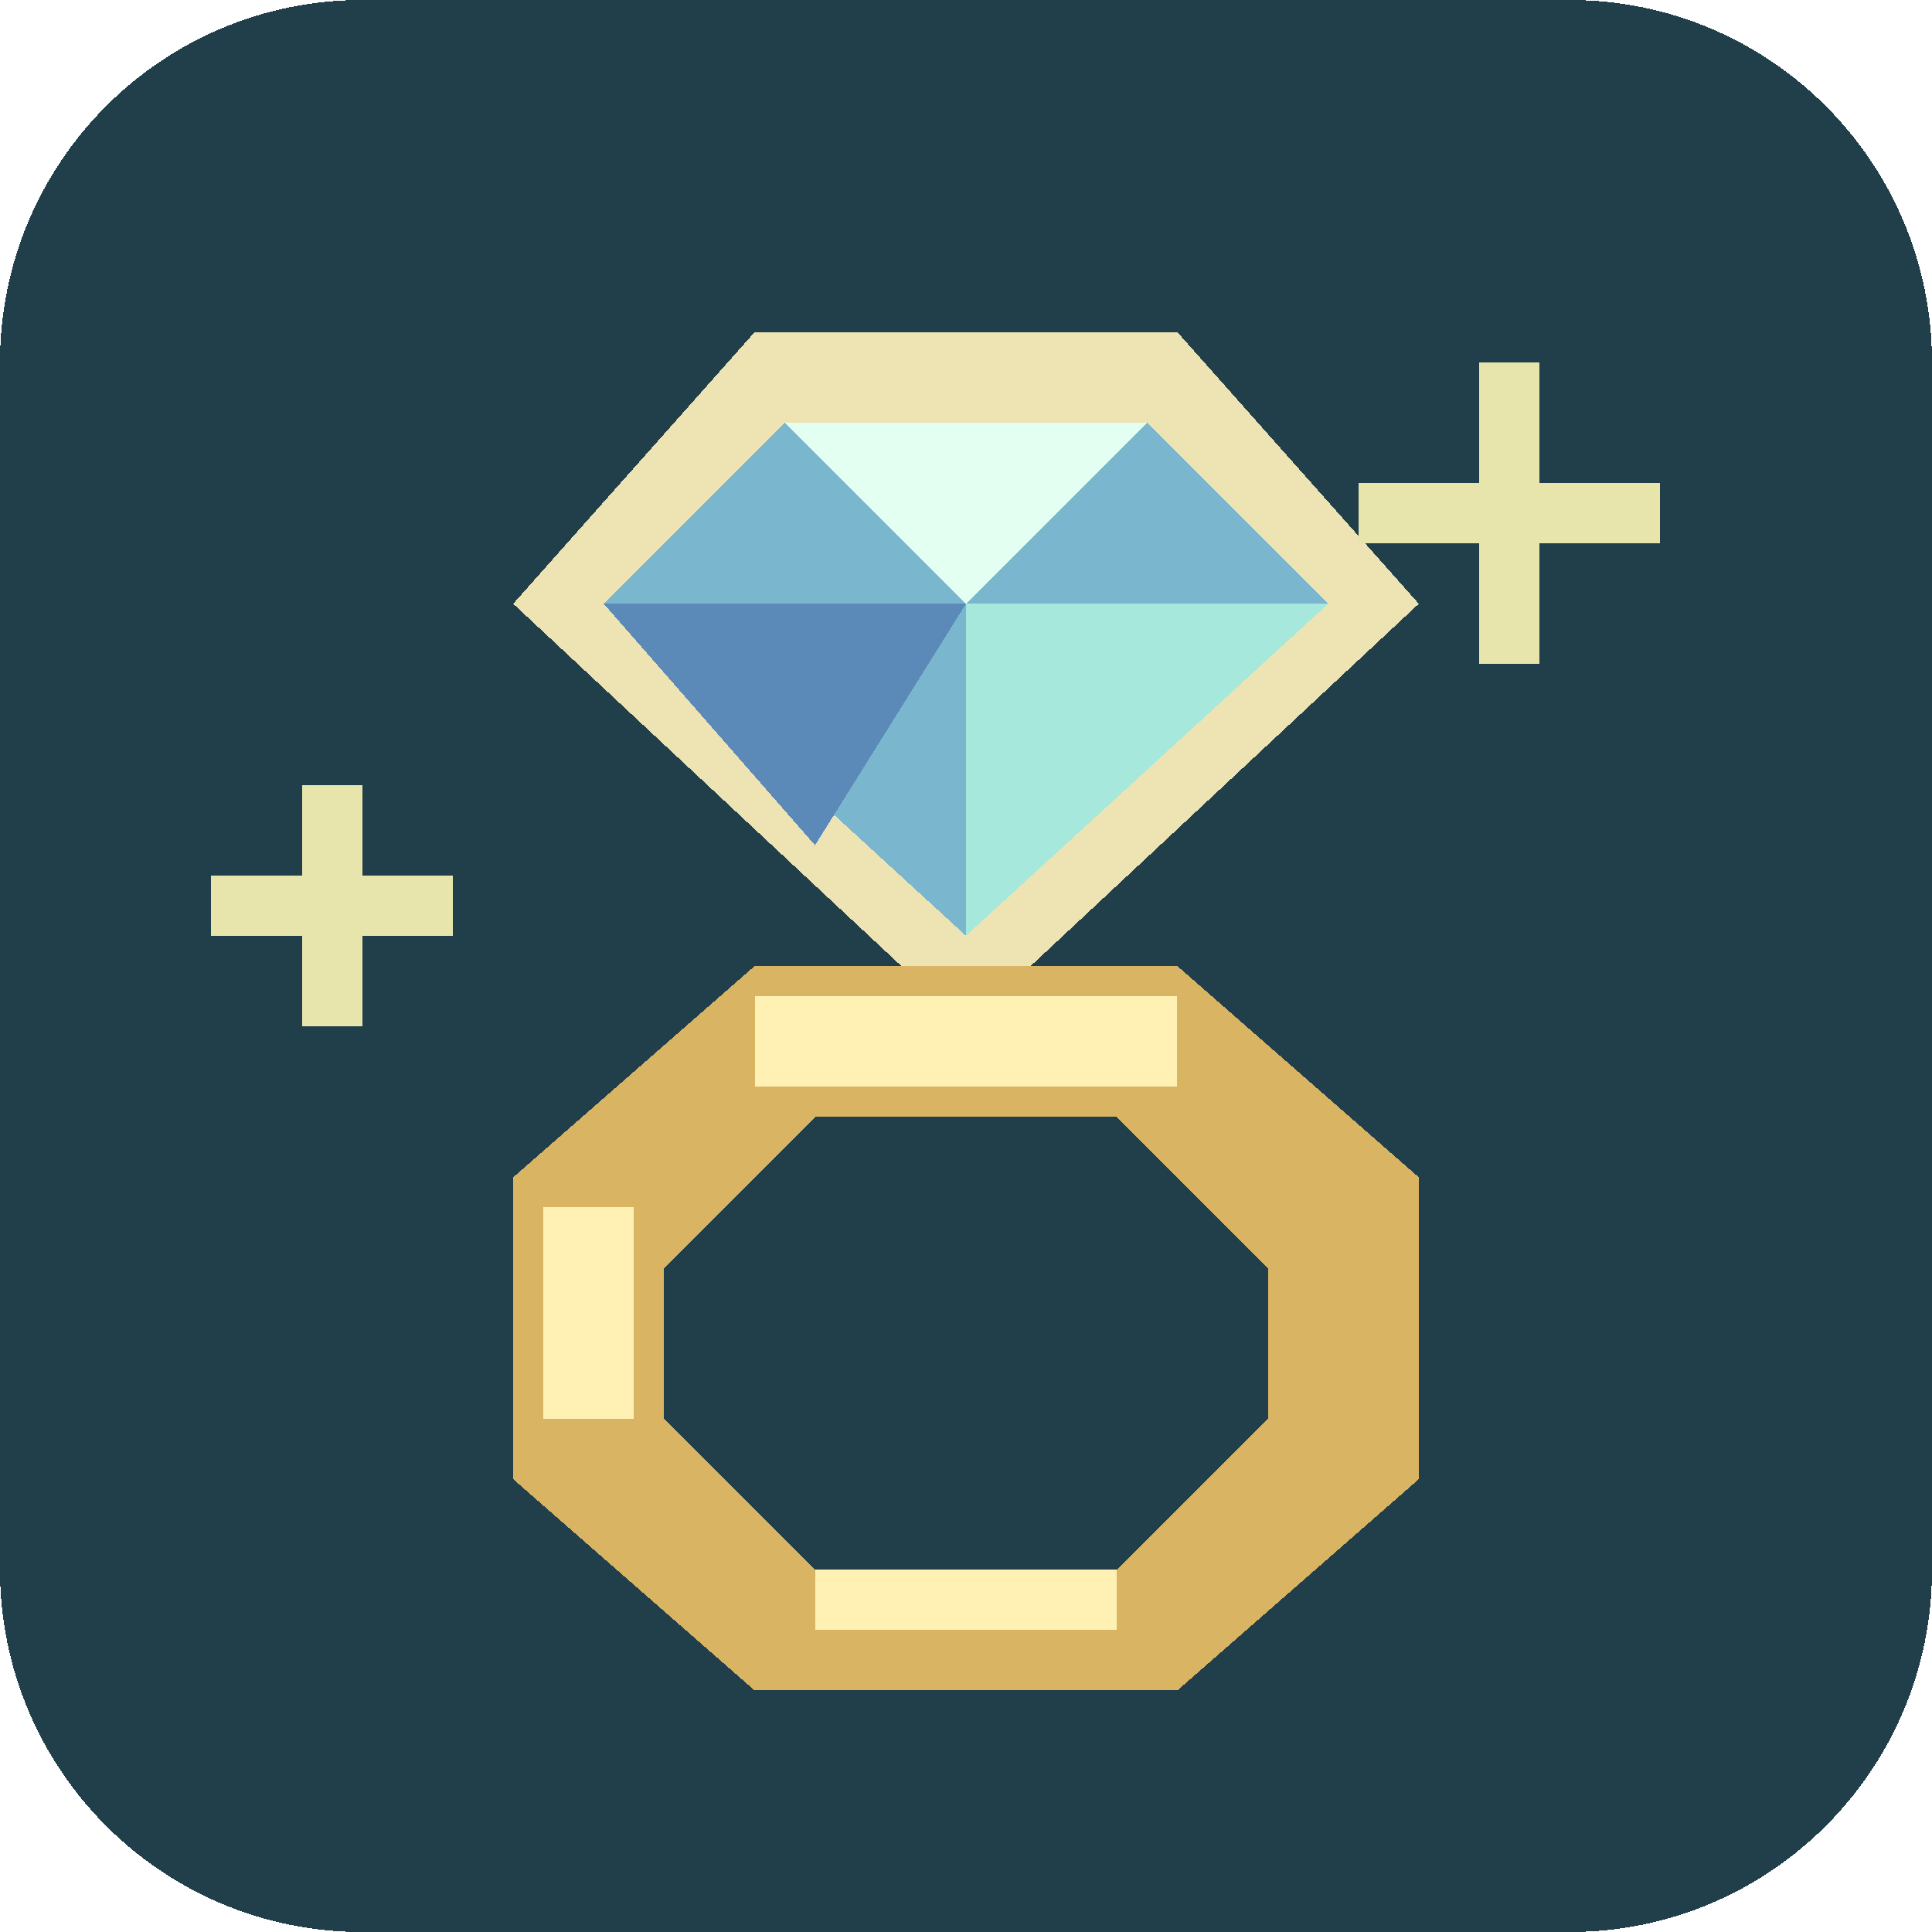
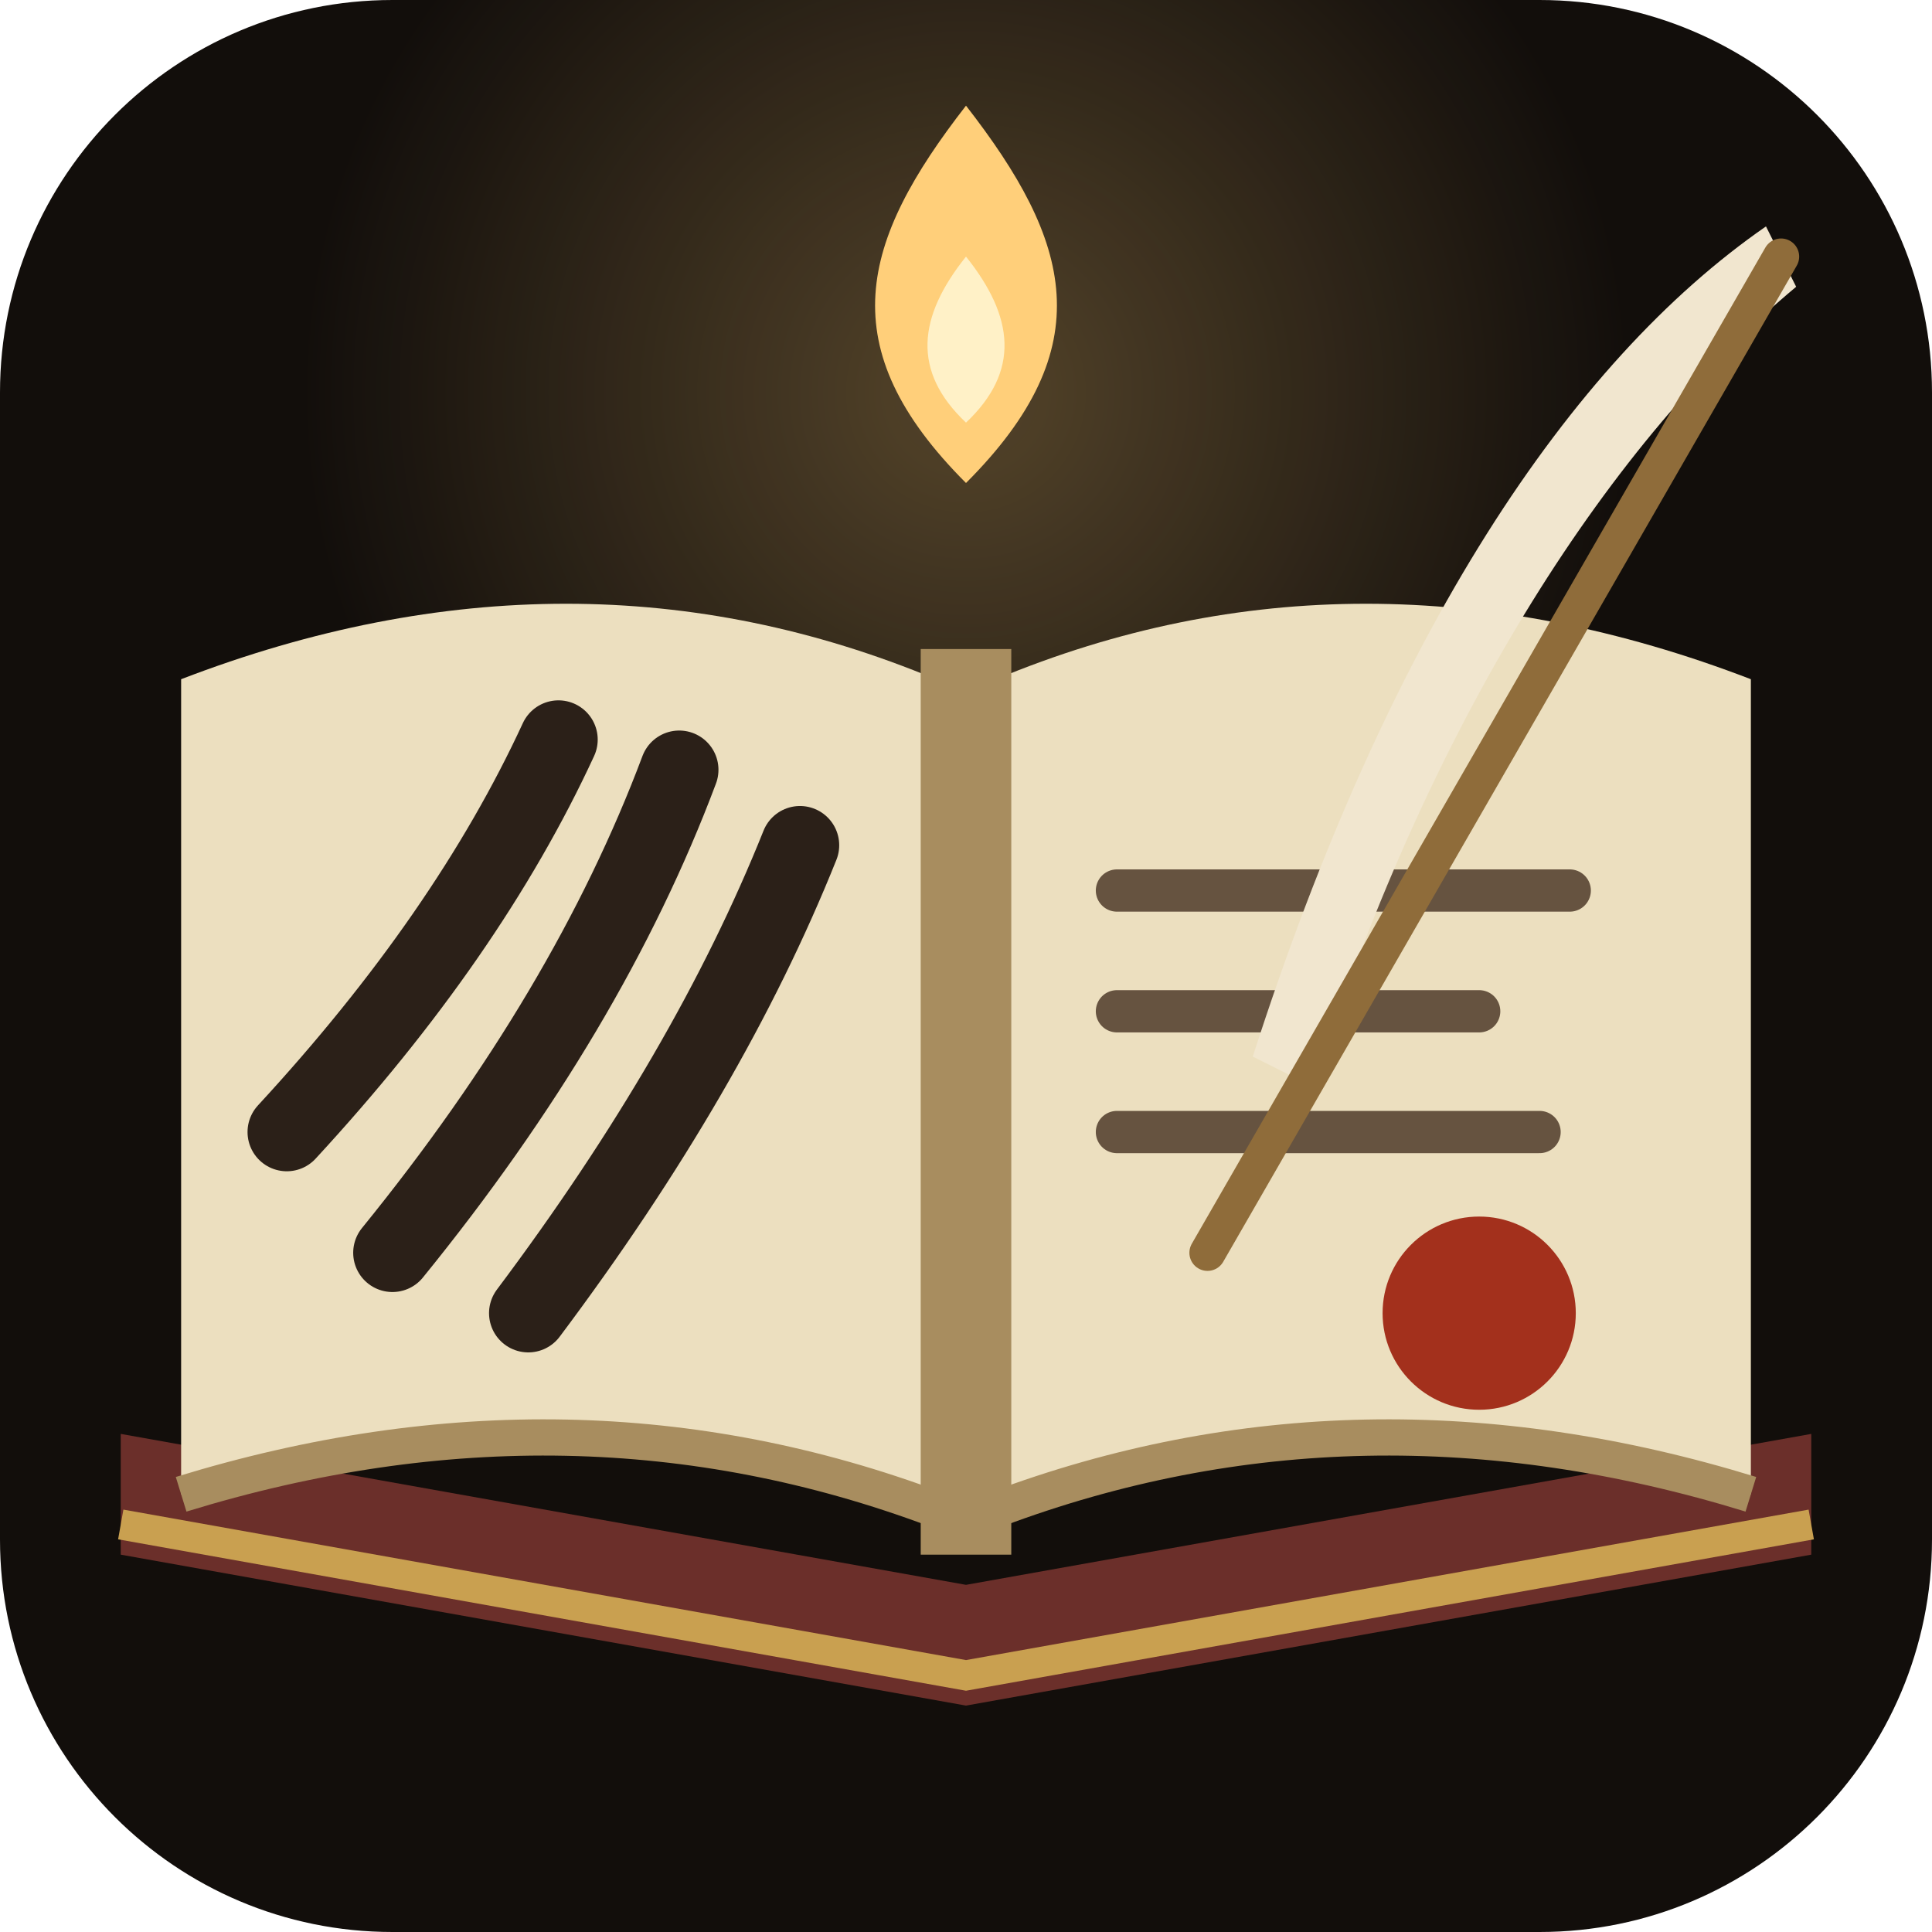
- <svg xmlns="http://www.w3.org/2000/svg" width="192" height="192" viewBox="0 0 64 64" shape-rendering="crispEdges">
-   <rect width="64" height="64" rx="12" fill="#203f4b" />
-   <path d="M25 11h14l8 9-15 14-15-14z" fill="#eee3b3" />
-   <path d="M26 14h12l6 6-12 11-12-11z" fill="#7ab6ce" />
-   <path d="M26 14l6 6 6-6z" fill="#e3fff1" />
-   <path d="M20 20h12l-5 8z" fill="#5b89b8" />
-   <path d="M32 20h12L32 31z" fill="#a7e8dc" />
-   <path d="M25 32h14l8 7v10l-8 7H25l-8-7V39z" fill="#d9b463" />
-   <path d="M27 37h10l5 5v5l-5 5H27l-5-5v-5z" fill="#203f4b" />
-   <path d="M25 33h14v3H25zM18 40h3v7h-3zM27 52h10v2H27z" fill="#fff0b4" />
-   <path d="M49 12h2v4h4v2h-4v4h-2v-4h-4v-2h4zM10 26h2v3h3v2h-3v3h-2v-3H7v-2h3z" fill="#e8e5ac" />
+ <svg xmlns="http://www.w3.org/2000/svg" viewBox="0 0 64 64" width="64" height="64">
+   <rect width="64" height="64" rx="13" fill="#120e0b" />
+   <defs>
+     <radialGradient id="g" cx="32" cy="13" r="22" gradientUnits="userSpaceOnUse">
+       <stop offset="0" stop-color="#ffcf7a" stop-opacity=".28" />
+       <stop offset="1" stop-color="#ffcf7a" stop-opacity="0" />
+     </radialGradient>
+   </defs>
+   <circle cx="32" cy="13" r="22" fill="url(#g)" />
+   <path d="M4 47.5L32 52.5 60 47.5V51.5L32 56.5 4 51.5Z" fill="#6b2f2a" />
+   <path d="M4 50.5L32 55.5 60 50.5" fill="none" stroke="#c9a050" stroke-width="1" />
+   <path d="M6 22.5Q19 17.5 31 22.5V50Q19 45.5 6 49.5Z" fill="#ecdfbf" />
+   <path d="M33 22.5Q45 17.5 58 22.5V49.5Q45 45.5 33 50Z" fill="#ecdfbf" />
+   <path d="M6 49.5Q19 45.5 31 50M33 50Q45 45.5 58 49.5" fill="none" stroke="#a88d5f" stroke-width="1.2" />
+   <rect x="30.5" y="21.5" width="3" height="30" fill="#a88d5f" />
+   <path d="M22.5 25.5Q19.5 33.5 13 41.5M26.5 28Q23.5 35.5 17.5 43.5M18.5 24.5Q15.5 31 9.5 37.5" fill="none" stroke="#2b2018" stroke-width="2.6" stroke-linecap="round" />
+   <path d="M37 29.5H52M37 33.5H49M37 37.5H51" stroke="#665340" stroke-width="1.4" stroke-linecap="round" />
+   <circle cx="49" cy="43.5" r="3.2" fill="#a3301c" />
+   <path d="M58.5 7.5C52 12 46 21 41.5 35L43.5 36C47.5 23.5 53.5 14.5 59.5 9.5Z" fill="#f1e6cf" />
+   <path d="M59 8.5L40 41.5" stroke="#8f6c3a" stroke-width="1.2" stroke-linecap="round" />
+   <path d="M32 3.5C35.5 8 36.5 11.5 32 16 27.5 11.5 28.5 8 32 3.5Z" fill="#ffcf7a" />
+   <path d="M32 8.5C33.6 10.5 33.8 12.3 32 14 30.2 12.3 30.4 10.5 32 8.5Z" fill="#fff1c7" />
</svg>
